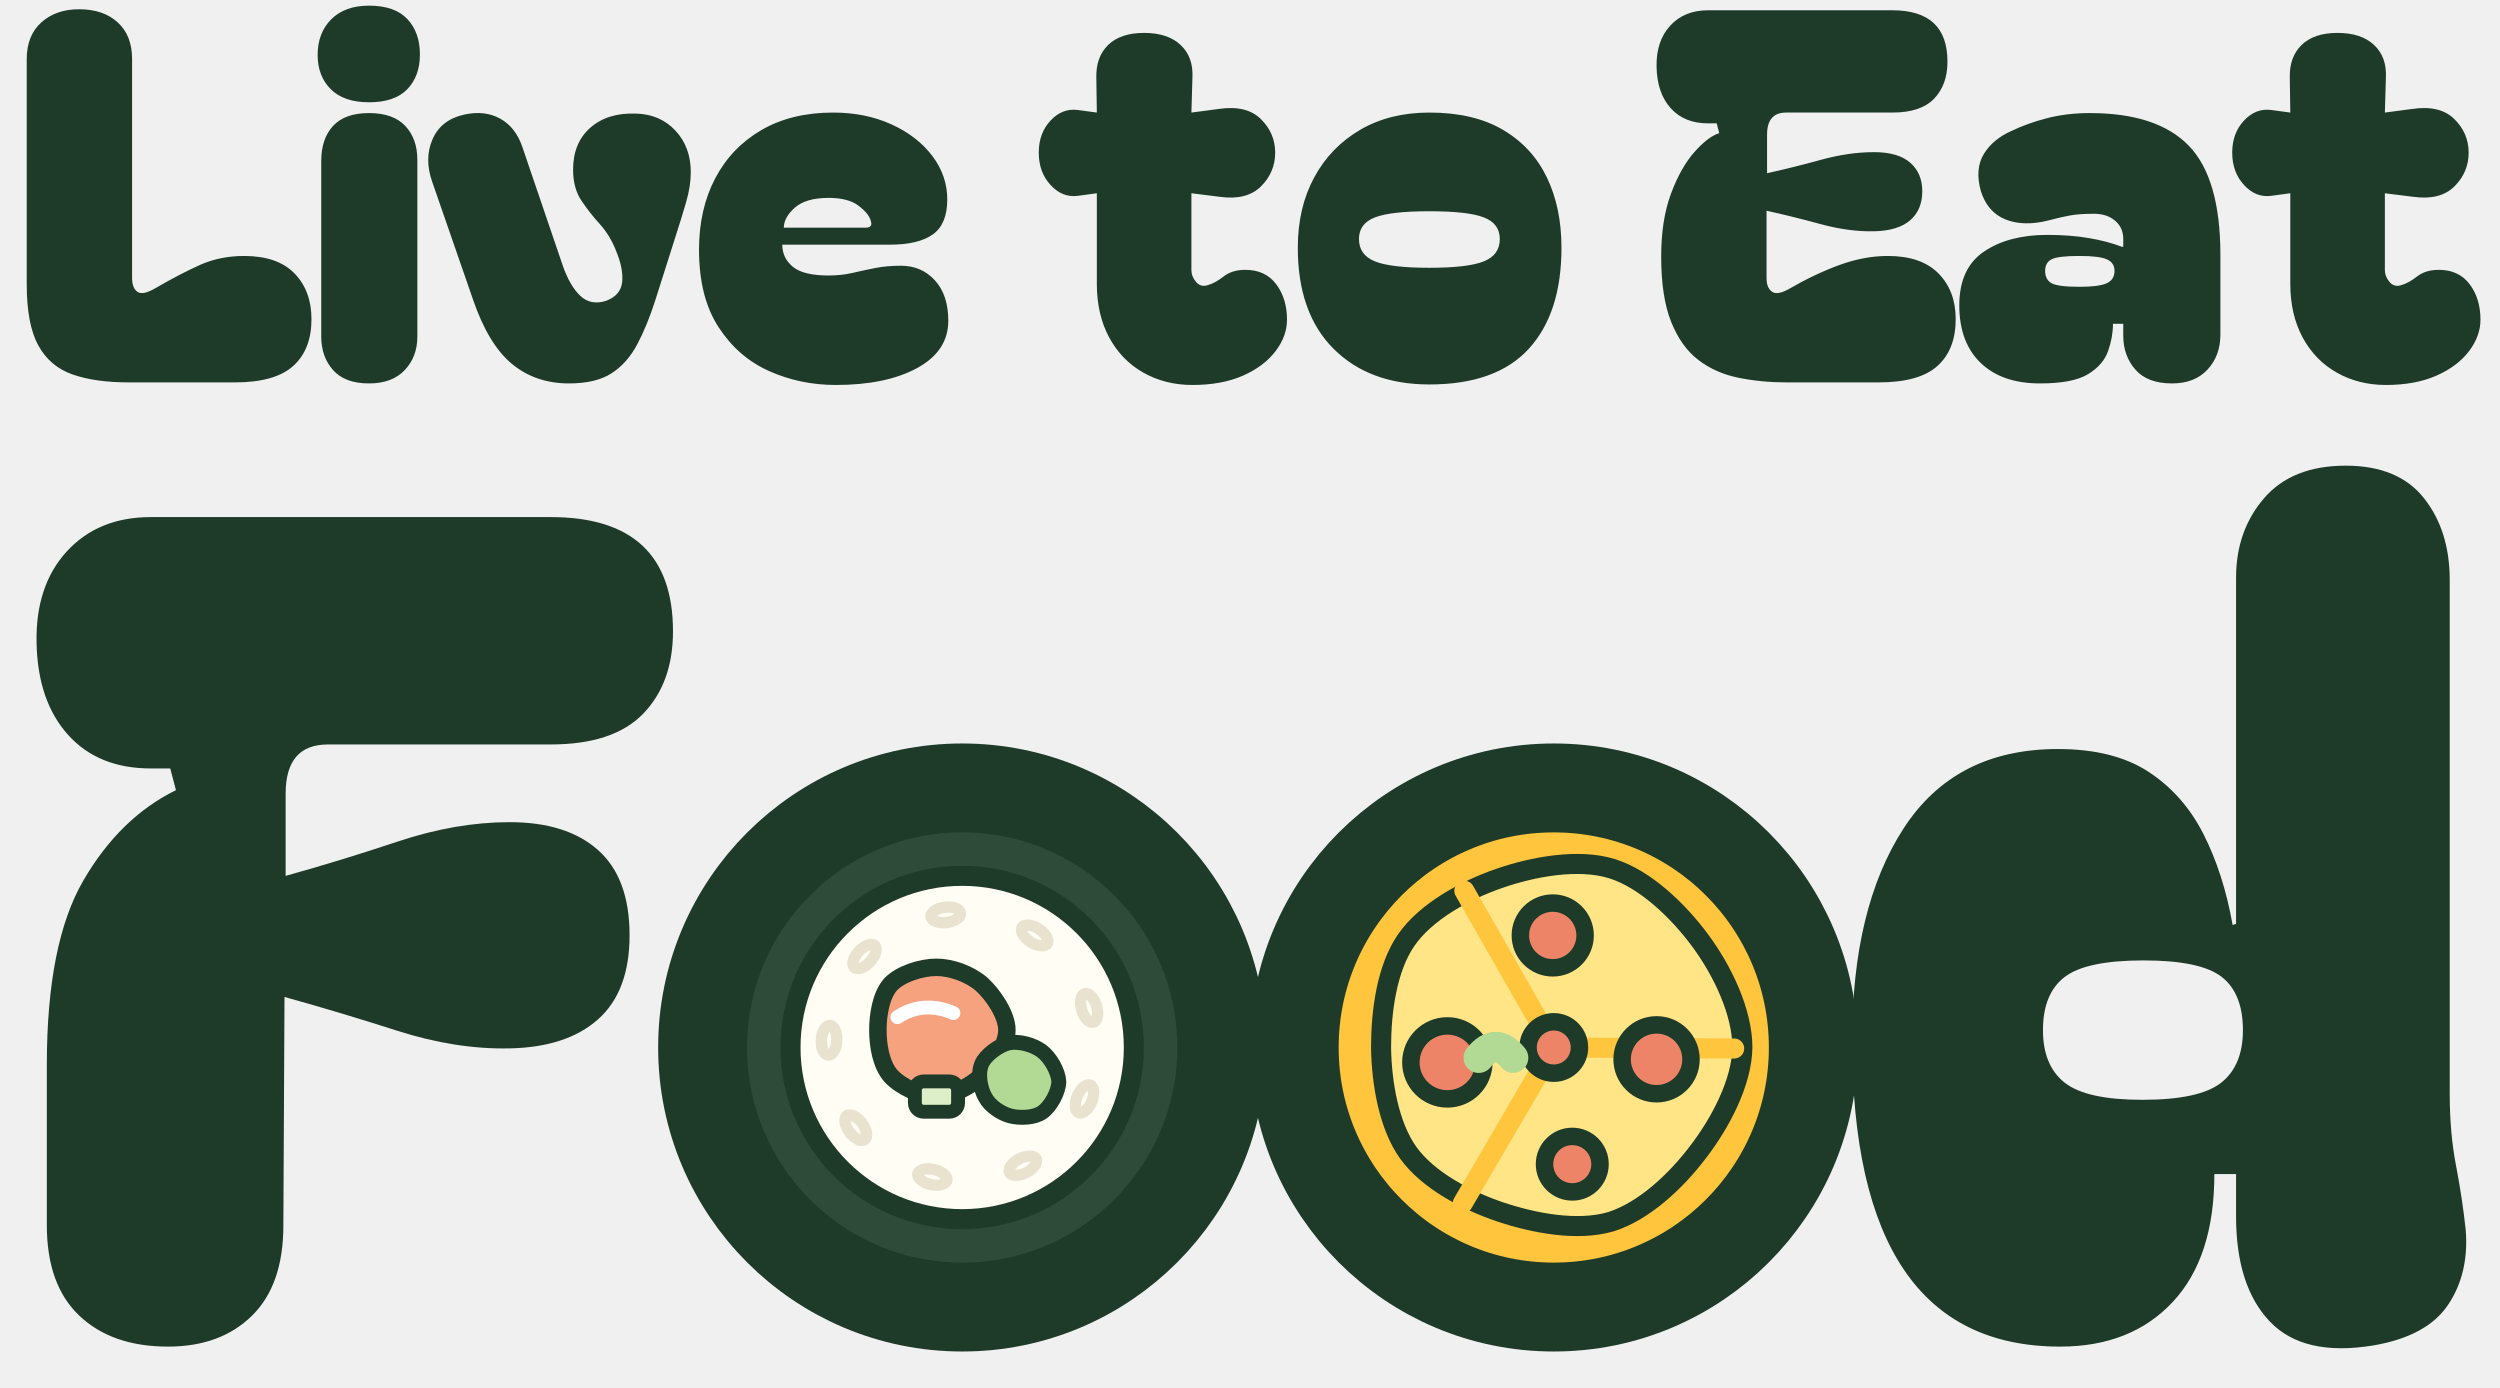
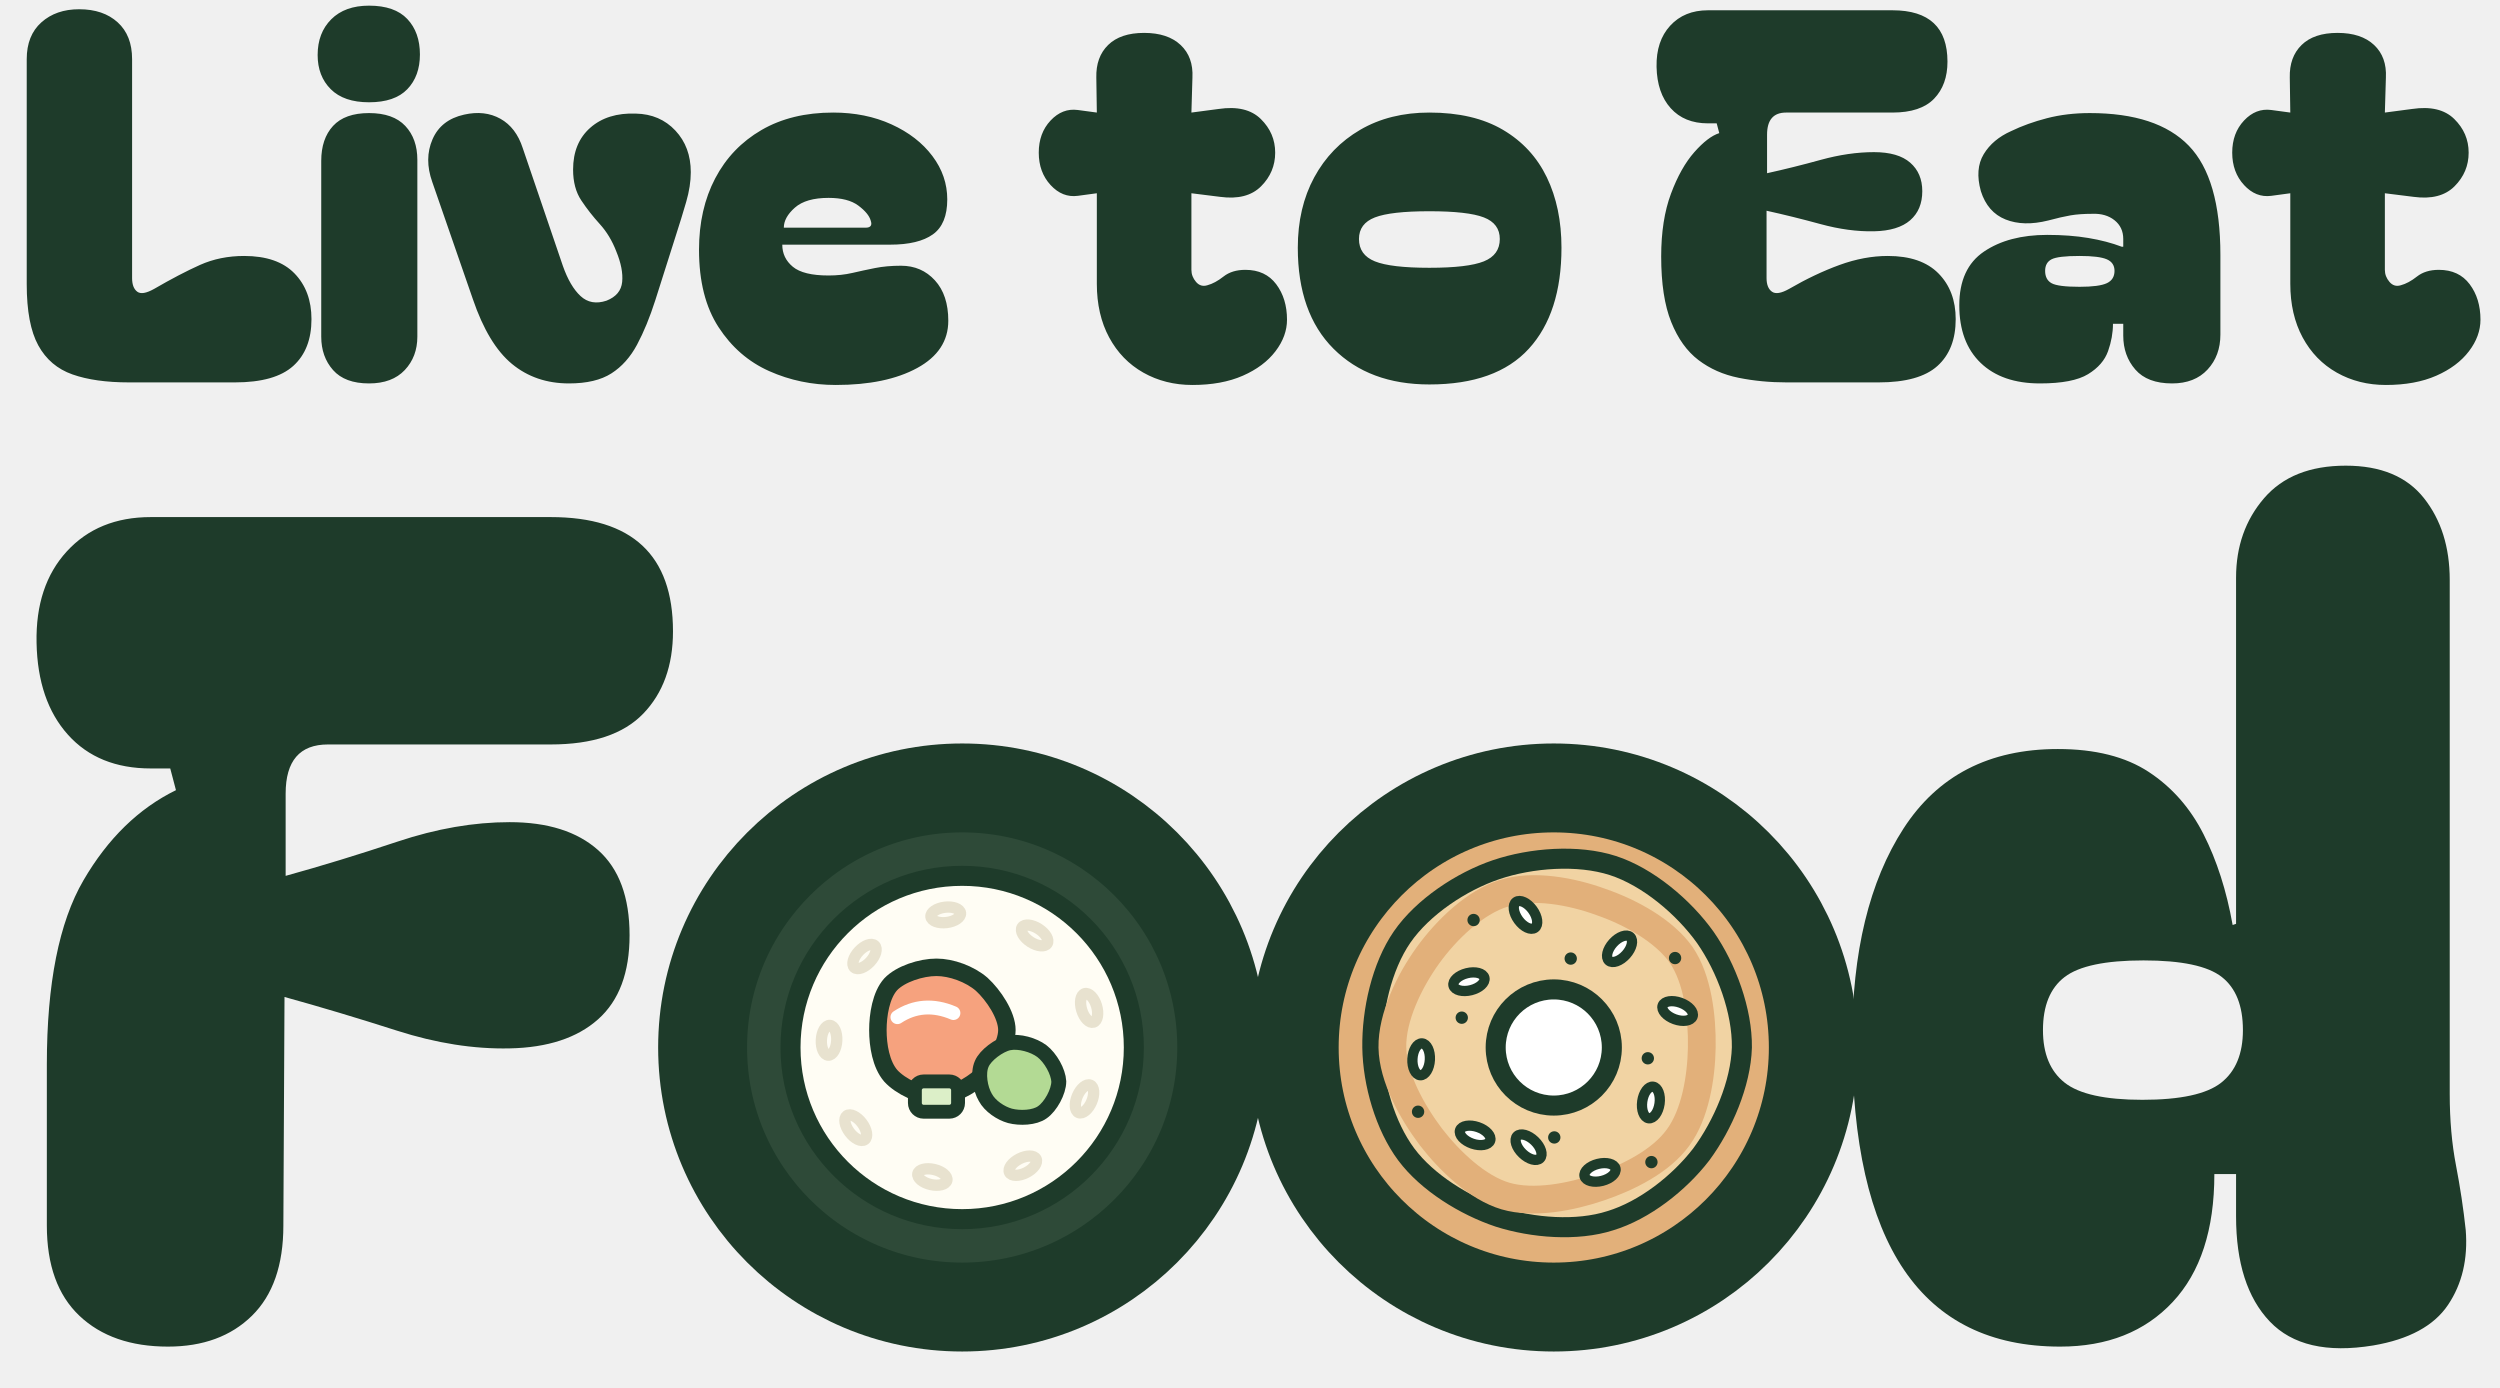
- <svg xmlns="http://www.w3.org/2000/svg" viewBox="-2.0 -2.0 486.4 270.0" role="img" aria-label="Live to Eat Food, the o’s in Food drawn as a sushi roll and a pizza">
+ <svg xmlns="http://www.w3.org/2000/svg" viewBox="-2.0 -2.0 486.4 270.0" role="img" aria-label="Live to Eat Food, the o’s in Food drawn as a sushi roll and a bagel">
  <circle cx="185.2" cy="201.8" r="50.5" fill="#2E4A38" stroke="#1E3B2A" stroke-width="0.0" />
  <circle cx="185.2" cy="201.8" r="33.4" fill="#FFFDF4" stroke="#1E3B2A" stroke-width="3.9" />
  <ellipse cx="209.0" cy="211.8" rx="2.9" ry="1.5" fill="none" stroke="#E8E2CF" stroke-width="2.2" transform="rotate(113 209.0 211.8)" />
  <ellipse cx="197.0" cy="224.8" rx="2.9" ry="1.5" fill="none" stroke="#E8E2CF" stroke-width="2.2" transform="rotate(153 197.0 224.8)" />
  <ellipse cx="179.4" cy="227.0" rx="2.9" ry="1.5" fill="none" stroke="#E8E2CF" stroke-width="2.2" transform="rotate(193 179.4 227.0)" />
  <ellipse cx="164.5" cy="217.4" rx="2.9" ry="1.5" fill="none" stroke="#E8E2CF" stroke-width="2.2" transform="rotate(233 164.5 217.4)" />
  <ellipse cx="159.3" cy="200.4" rx="2.9" ry="1.5" fill="none" stroke="#E8E2CF" stroke-width="2.2" transform="rotate(273 159.3 200.4)" />
  <ellipse cx="166.2" cy="184.1" rx="2.9" ry="1.5" fill="none" stroke="#E8E2CF" stroke-width="2.2" transform="rotate(313 166.2 184.1)" />
  <ellipse cx="182.0" cy="176.0" rx="2.9" ry="1.5" fill="none" stroke="#E8E2CF" stroke-width="2.2" transform="rotate(353 182.0 176.0)" />
  <ellipse cx="199.3" cy="180.0" rx="2.9" ry="1.5" fill="none" stroke="#E8E2CF" stroke-width="2.2" transform="rotate(393 199.3 180.0)" />
  <ellipse cx="209.9" cy="194.1" rx="2.9" ry="1.5" fill="none" stroke="#E8E2CF" stroke-width="2.2" transform="rotate(433 209.9 194.1)" />
  <path d="M193.9 198.4 C193.9 201.4 191.3 205.1 189.0 207.3 C186.7 209.4 183.1 211.3 180.2 211.3 C177.2 211.3 173.2 209.4 171.3 207.3 C169.4 205.1 168.8 201.4 168.8 198.4 C168.8 195.5 169.4 191.6 171.3 189.5 C173.2 187.5 177.2 186.2 180.2 186.2 C183.1 186.2 186.7 187.5 189.0 189.5 C191.3 191.6 193.9 195.5 193.9 198.4Z" fill="#F6A27E" stroke="#1E3B2A" stroke-width="3.4" stroke-linejoin="round" />
  <path d="M172.6 195.9 q5.0 -3.3 10.9 -0.8" fill="none" stroke="#FFFFFF" stroke-width="2.7" stroke-linecap="round" />
  <path d="M204.0 208.4 C204.0 210.4 202.4 213.3 200.8 214.4 C199.3 215.5 196.4 215.6 194.5 215.1 C192.7 214.6 190.6 213.2 189.7 211.5 C188.7 209.8 188.2 206.8 189.0 205.0 C189.7 203.3 192.4 201.3 194.3 200.9 C196.3 200.5 199.1 201.3 200.7 202.5 C202.4 203.8 203.9 206.5 204.0 208.4Z" fill="#B3DA94" stroke="#1E3B2A" stroke-width="2.9" stroke-linejoin="round" />
  <rect x="176.0" y="208.4" width="8.4" height="5.9" rx="1.7" fill="#DCEFC8" stroke="#1E3B2A" stroke-width="2.7" />
  <circle cx="185.2" cy="201.8" r="50.5" fill="none" stroke="#1E3B2A" stroke-width="17.3" />
-   <circle cx="300.3" cy="201.8" r="50.5" fill="#FFC53D" stroke="#1E3B2A" stroke-width="0.0" />
-   <path d="M337.0 201.8 C336.9 208.6 332.7 216.5 328.4 222.1 C324.1 227.8 317.8 233.7 311.4 235.7 C304.9 237.6 296.5 236.0 289.9 233.8 C283.4 231.6 275.9 227.7 272.0 222.3 C268.2 217.0 266.8 208.7 266.7 201.8 C266.7 194.8 267.8 186.4 271.6 180.9 C275.4 175.4 283.0 171.2 289.7 168.9 C296.3 166.6 305.1 165.0 311.6 167.0 C318.1 169.0 324.6 175.3 328.8 181.0 C333.1 186.8 337.0 194.9 337.0 201.8Z" fill="#FFE586" stroke="#1E3B2A" stroke-width="3.9" stroke-linejoin="round" />
-   <path d="M300.3 201.8 L282.6 232.1" stroke="#FFC53D" stroke-width="3.9" stroke-linecap="round" />
-   <path d="M300.3 201.8 L282.9 171.3" stroke="#FFC53D" stroke-width="3.9" stroke-linecap="round" />
-   <path d="M300.3 201.8 L335.4 202.0" stroke="#FFC53D" stroke-width="3.9" stroke-linecap="round" />
-   <circle cx="279.6" cy="204.7" r="7.1" fill="#EE8467" stroke="#1E3B2A" stroke-width="3.4" />
-   <circle cx="300.1" cy="180.0" r="6.3" fill="#EE8467" stroke="#1E3B2A" stroke-width="3.4" />
-   <circle cx="320.3" cy="204.1" r="6.7" fill="#EE8467" stroke="#1E3B2A" stroke-width="3.4" />
-   <circle cx="303.9" cy="224.5" r="5.4" fill="#EE8467" stroke="#1E3B2A" stroke-width="3.4" />
-   <circle cx="300.3" cy="201.8" r="5.0" fill="#EE8467" stroke="#1E3B2A" stroke-width="3.4" />
-   <path d="M285.7 203.8 q3.3 -4.2 6.7 0" fill="none" stroke="#B3DA94" stroke-width="5.9" stroke-linecap="round" />
+   <circle cx="300.3" cy="201.8" r="50.5" fill="#E2B07A" stroke="#1E3B2A" stroke-width="0.0" />
+   <path d="M336.9 201.8 C336.7 208.8 333.2 216.9 329.0 222.6 C324.7 228.2 317.9 233.5 311.3 235.5 C304.8 237.6 296.2 236.9 289.6 234.8 C283.0 232.6 275.7 228.1 271.6 222.6 C267.5 217.1 265.1 208.8 265.0 201.8 C264.9 194.7 266.8 186.1 270.8 180.3 C274.8 174.5 282.3 169.5 289.1 167.2 C295.9 164.9 305.0 164.2 311.8 166.4 C318.6 168.6 325.6 174.5 329.8 180.4 C333.9 186.3 337.0 194.7 336.9 201.8Z" fill="#F1D3A3" stroke="#1E3B2A" stroke-width="3.9" stroke-linejoin="round" />
+   <path d="M329.1 201.8 C329.0 207.7 327.8 214.8 324.5 219.3 C321.2 223.9 314.8 227.1 309.2 229.0 C303.6 230.9 296.4 232.3 290.9 230.7 C285.5 229.1 280.1 224.0 276.4 219.2 C272.7 214.3 269.0 207.6 268.9 201.8 C268.8 195.9 272.2 188.9 275.8 183.9 C279.4 178.9 285.0 173.5 290.6 171.8 C296.2 170.0 303.8 171.4 309.5 173.5 C315.3 175.5 321.8 179.1 325.1 183.8 C328.3 188.5 329.2 195.8 329.1 201.8Z" fill="none" stroke="#E2B07A" stroke-width="5.4" stroke-linejoin="round" />
+   <circle cx="300.3" cy="201.8" r="11.3" fill="#FFFFFF" stroke="#1E3B2A" stroke-width="3.9" />
+   <ellipse cx="285.0" cy="218.9" rx="3.1" ry="1.7" fill="#FFFFFF" stroke="#1E3B2A" stroke-width="2.0" transform="rotate(19 285.0 218.9)" />
+   <ellipse cx="274.5" cy="204.1" rx="3.1" ry="1.7" fill="#FFFFFF" stroke="#1E3B2A" stroke-width="2.0" transform="rotate(93 274.5 204.1)" />
+   <ellipse cx="283.8" cy="189.0" rx="3.1" ry="1.7" fill="#FFFFFF" stroke="#1E3B2A" stroke-width="2.0" transform="rotate(166 283.8 189.0)" />
+   <ellipse cx="294.8" cy="176.0" rx="3.1" ry="1.7" fill="#FFFFFF" stroke="#1E3B2A" stroke-width="2.0" transform="rotate(234 294.8 176.0)" />
+   <ellipse cx="313.1" cy="182.6" rx="3.1" ry="1.7" fill="#FFFFFF" stroke="#1E3B2A" stroke-width="2.0" transform="rotate(312 313.1 182.6)" />
+   <ellipse cx="324.4" cy="194.7" rx="3.1" ry="1.7" fill="#FFFFFF" stroke="#1E3B2A" stroke-width="2.0" transform="rotate(380 324.4 194.7)" />
+   <ellipse cx="319.2" cy="212.5" rx="3.1" ry="1.7" fill="#FFFFFF" stroke="#1E3B2A" stroke-width="2.0" transform="rotate(458 319.2 212.5)" />
+   <ellipse cx="309.3" cy="226.1" rx="3.1" ry="1.7" fill="#FFFFFF" stroke="#1E3B2A" stroke-width="2.0" transform="rotate(526 309.3 226.1)" />
+   <ellipse cx="295.4" cy="221.2" rx="3.1" ry="1.7" fill="#FFFFFF" stroke="#1E3B2A" stroke-width="2.0" transform="rotate(584 295.4 221.2)" />
+   <circle cx="273.9" cy="214.3" r="1.2" fill="#1E3B2A" />
+   <circle cx="282.4" cy="196.0" r="1.2" fill="#1E3B2A" />
+   <circle cx="284.7" cy="177.0" r="1.2" fill="#1E3B2A" />
+   <circle cx="303.6" cy="184.5" r="1.2" fill="#1E3B2A" />
+   <circle cx="323.9" cy="184.4" r="1.2" fill="#1E3B2A" />
+   <circle cx="318.6" cy="203.9" r="1.2" fill="#1E3B2A" />
+   <circle cx="319.3" cy="224.1" r="1.2" fill="#1E3B2A" />
+   <circle cx="300.4" cy="219.3" r="1.2" fill="#1E3B2A" />
  <circle cx="300.3" cy="201.8" r="50.5" fill="none" stroke="#1E3B2A" stroke-width="17.3" />
  <g fill="#1E3B2A">
    <path d="M3.2 9.5Q3.2 4.9 6.05 2.35Q8.9 -0.2 13.4 -0.2Q18.1 -0.2 20.9 2.35Q23.7 4.9 23.7 9.5V52.1Q23.7 54 24.7 54.75Q25.7 55.5 28.0 54.2Q33.0 51.3 36.9 49.55Q40.8 47.8 45.5 47.8Q52.0 47.8 55.3 51.2Q58.6 54.6 58.6 60.1Q58.6 66.0 55.05 69.2Q51.5 72.4 43.7 72.4H23.1Q16.5 72.4 12.1 70.85Q7.7 69.3 5.45 65.2Q3.2 61.1 3.2 53.3ZM59.8 8.7Q59.8 4.4 62.45 1.75Q65.1 -0.9 69.8 -0.9Q74.8 -0.9 77.25 1.7Q79.7 4.3 79.7 8.6Q79.7 12.8 77.25 15.35Q74.8 17.9 69.8 17.9Q64.9 17.9 62.35 15.35Q59.8 12.8 59.8 8.7ZM69.8 72.6Q65.1 72.6 62.8 70.0Q60.5 67.4 60.5 63.5V29.3Q60.5 25 62.8 22.5Q65.1 20 69.8 20Q74.5 20 76.85 22.5Q79.2 25 79.2 29.1V63.5Q79.2 67.4 76.75 70.0Q74.3 72.6 69.8 72.6ZM108.7 72.6Q102.2 72.6 97.6 68.8Q93.0 65.0 90.0 56.2L82.1 33.4Q80.5 28.9 82.15 25.1Q83.8 21.3 88.3 20.3Q92.3 19.4 95.35 21.1Q98.4 22.8 99.7 26.8L107.5 49.7Q108.9 53.7 110.95 55.6Q113.0 57.5 116.0 56.5Q118.8 55.4 119.05 52.85Q119.3 50.3 117.9 46.9Q116.7 43.8 114.7 41.6Q112.7 39.4 111.1 37Q109.5 34.6 109.5 31Q109.5 25.8 112.85 22.85Q116.2 19.9 121.7 20.1Q126.4 20.2 129.4 23.4Q132.4 26.6 132.4 31.5Q132.4 34.2 131.5 37.3Q130.6 40.4 129.5 43.8L125.5 56.4Q123.9 61.4 121.95 65.05Q120.0 68.7 116.95 70.65Q113.9 72.6 108.7 72.6ZM134.0 46.6Q134.0 38.7 137.15 32.7Q140.3 26.7 146.15 23.3Q152.0 19.9 160.1 19.9Q166.4 19.9 171.45 22.2Q176.5 24.5 179.4 28.35Q182.3 32.2 182.3 36.8Q182.3 41.6 179.5 43.6Q176.7 45.6 171.2 45.6H150.2Q150.2 48.2 152.25 49.9Q154.3 51.6 159.2 51.6Q161.7 51.6 163.85 51.1Q166.0 50.6 168.25 50.15Q170.5 49.7 173.3 49.7Q177.3 49.7 179.9 52.55Q182.5 55.4 182.5 60.4Q182.5 66.3 176.45 69.6Q170.4 72.9 160.6 72.9Q153.7 72.9 147.65 70.2Q141.6 67.5 137.8 61.65Q134.0 55.8 134.0 46.6ZM166.4 42.3Q167.9 42.3 167.4 40.9Q167.0 39.5 165.0 38Q163.0 36.5 159.2 36.5Q154.8 36.5 152.65 38.4Q150.5 40.3 150.5 42.3ZM230.0 72.9Q224.7 72.9 220.45 70.5Q216.2 68.1 213.8 63.65Q211.4 59.2 211.4 53.2V35.6L207.7 36.1Q204.7 36.5 202.4 34Q200.1 31.5 200.1 27.7Q200.1 23.9 202.4 21.45Q204.7 19 207.7 19.4L211.4 19.9L211.3 13.1Q211.2 9.1 213.6 6.75Q216 4.4 220.6 4.4Q225.2 4.4 227.7 6.75Q230.2 9.1 230.0 13.1L229.8 19.9L235.1 19.2Q240.5 18.4 243.3 21.15Q246.1 23.9 246.1 27.7Q246.1 31.5 243.35 34.25Q240.6 37 235.4 36.3L229.8 35.6V50.5Q229.8 51.8 230.7 52.85Q231.6 53.9 232.9 53.5Q234.4 53.1 236.05 51.8Q237.7 50.5 240.3 50.5Q244.2 50.5 246.3 53.3Q248.4 56.1 248.4 60.2Q248.4 63.4 246.15 66.35Q243.9 69.3 239.8 71.1Q235.7 72.9 230.0 72.9ZM276.1 72.8Q264.4 72.8 257.45 65.85Q250.5 58.9 250.5 46.2Q250.5 38.4 253.7 32.5Q256.9 26.6 262.65 23.25Q268.4 19.9 276.1 19.9Q284.7 19.9 290.4 23.25Q296.1 26.6 298.95 32.5Q301.8 38.4 301.8 46.2Q301.8 58.9 295.45 65.85Q289.1 72.8 276.1 72.8ZM262.4 44.5Q262.4 47.6 265.5 48.85Q268.6 50.1 276.1 50.1Q283.6 50.1 286.7 48.85Q289.8 47.6 289.8 44.5Q289.8 41.5 286.7 40.3Q283.6 39.1 276.1 39.1Q268.6 39.1 265.5 40.3Q262.4 41.5 262.4 44.5ZM345.6 72.4Q340.7 72.4 336.25 71.5Q331.8 70.6 328.45 68.05Q325.1 65.5 323.15 60.65Q321.2 55.8 321.2 47.9Q321.2 40.8 323.1 35.7Q325.0 30.6 327.65 27.6Q330.3 24.6 332.5 23.9L332.0 22H330.3Q325.7 22 323.05 19.05Q320.4 16.1 320.3 11Q320.2 6 322.95 3Q325.7 -1.4210854715202004e-14 330.3 -1.4210854715202004e-14H366.2Q376.9 -1.4210854715202004e-14 376.9 10Q376.9 14.5 374.3 17.2Q371.7 19.9 366.2 19.9H345.5Q341.8 19.9 341.8 24.2V31.7Q346.8 30.6 352.25 29.1Q357.7 27.6 362.6 27.6Q367.3 27.6 369.65 29.65Q372.0 31.7 372.0 35.2Q372.0 38.8 369.65 40.85Q367.3 42.9 362.6 43Q357.7 43.1 352.2 41.6Q346.7 40.1 341.7 39V52.1Q341.7 54 342.75 54.75Q343.8 55.5 346.1 54.2Q351.1 51.3 355.9 49.55Q360.7 47.8 365.3 47.8Q371.8 47.8 375.15 51.2Q378.5 54.6 378.5 60.1Q378.5 66.0 374.95 69.2Q371.4 72.4 363.5 72.4ZM394.9 72.6Q387.5 72.6 383.35 68.6Q379.2 64.6 379.2 57.4Q379.2 50.2 384.0 46.95Q388.8 43.7 396.3 43.7Q400.7 43.7 404.3 44.3Q407.9 44.9 410.8 46H411.1V44.5Q411.1 42.2 409.4 40.85Q407.7 39.5 405.1 39.6Q402.6 39.6 400.85 39.9Q399.1 40.2 396.5 40.9Q391.7 42.1 388.2 40.7Q384.7 39.3 383.4 35.2Q382.2 30.9 383.95 28Q385.7 25.1 389.3 23.5Q392.4 22 396.25 21Q400.1 20 404.6 20Q417.7 20 423.85 26.35Q430.0 32.7 430.0 47.6V63.1Q430.0 67.2 427.5 69.9Q425.0 72.6 420.6 72.6Q415.8 72.6 413.45 69.9Q411.1 67.2 411.1 63.3V61H409.1Q409.1 63.6 408.15 66.3Q407.2 69.0 404.25 70.8Q401.3 72.6 394.9 72.6ZM395.9 50.7Q395.9 52.4 397.15 53.1Q398.4 53.8 402.6 53.8Q406.4 53.8 407.9 53.1Q409.4 52.4 409.4 50.7Q409.4 49.1 407.9 48.45Q406.4 47.8 402.6 47.8Q398.4 47.8 397.15 48.45Q395.9 49.1 395.9 50.7ZM462.2 72.9Q456.9 72.9 452.65 70.5Q448.4 68.1 446.0 63.65Q443.6 59.2 443.6 53.2V35.6L439.9 36.1Q436.9 36.5 434.6 34Q432.3 31.5 432.3 27.7Q432.3 23.9 434.6 21.45Q436.9 19 439.9 19.4L443.6 19.9L443.5 13.1Q443.4 9.1 445.8 6.75Q448.2 4.4 452.8 4.4Q457.4 4.4 459.9 6.75Q462.4 9.1 462.2 13.1L462.0 19.9L467.3 19.2Q472.7 18.4 475.5 21.15Q478.3 23.9 478.3 27.7Q478.3 31.5 475.55 34.25Q472.8 37 467.6 36.3L462.0 35.6V50.5Q462.0 51.8 462.9 52.85Q463.8 53.9 465.1 53.5Q466.6 53.1 468.25 51.8Q469.9 50.5 472.5 50.5Q476.4 50.5 478.5 53.3Q480.6 56.1 480.6 60.2Q480.6 63.4 478.35 66.35Q476.1 69.3 472.0 71.1Q467.9 72.9 462.2 72.9Z" />
    <path d="M30.678 259.996Q19.785 259.996 13.449 253.994Q7.114 247.992 7.114 236.432V205.087Q7.114 181.523 14.227 169.296Q21.341 157.07 32.234 151.734L31.123 147.511H27.343Q17.117 147.511 11.226 140.953Q5.335 134.395 5.113 123.057Q4.891 111.942 11.004 105.273Q17.117 98.604 27.343 98.604H105.15Q128.936 98.604 128.936 120.834Q128.936 130.838 123.156 136.84Q117.377 142.842 105.15 142.842H61.801Q53.575 142.842 53.575 152.401V168.407Q64.024 165.517 75.361 161.738Q86.699 157.959 97.147 157.959Q108.262 157.959 114.375 163.405Q120.489 168.852 120.489 179.967Q120.489 190.86 114.375 196.306Q108.262 201.753 97.147 201.975Q86.699 202.197 75.25 198.529Q63.801 194.861 53.353 191.971L53.131 236.432Q53.131 247.992 47.017 253.994Q40.904 259.996 30.678 259.996ZM398.814 259.996Q358.354 259.996 358.354 200.419Q358.354 174.632 368.358 159.182Q378.362 143.731 398.369 143.731Q409.262 143.731 416.042 148.178Q422.822 152.624 426.713 160.293Q430.603 167.963 432.382 177.966L433.048 177.744V110.386Q433.048 101.271 438.495 94.936Q443.941 88.6 454.39 88.6Q464.616 88.6 469.618 94.936Q474.619 101.271 474.619 110.83V210.867Q474.619 218.426 475.842 224.761Q477.065 231.097 477.732 237.321Q478.399 245.769 474.286 251.882Q470.173 257.996 459.725 259.774Q446.164 261.997 439.606 255.106Q433.048 248.214 433.048 234.654V226.429H428.825Q428.825 242.657 420.711 251.327Q412.596 259.996 398.814 259.996ZM395.479 198.418Q395.479 205.31 399.703 208.644Q403.927 211.979 414.82 211.979Q425.935 211.979 430.159 208.644Q434.382 205.31 434.382 198.418Q434.382 191.305 430.27 188.081Q426.157 184.858 415.042 184.858Q403.927 184.858 399.703 188.081Q395.479 191.305 395.479 198.418Z" />
  </g>
</svg>
